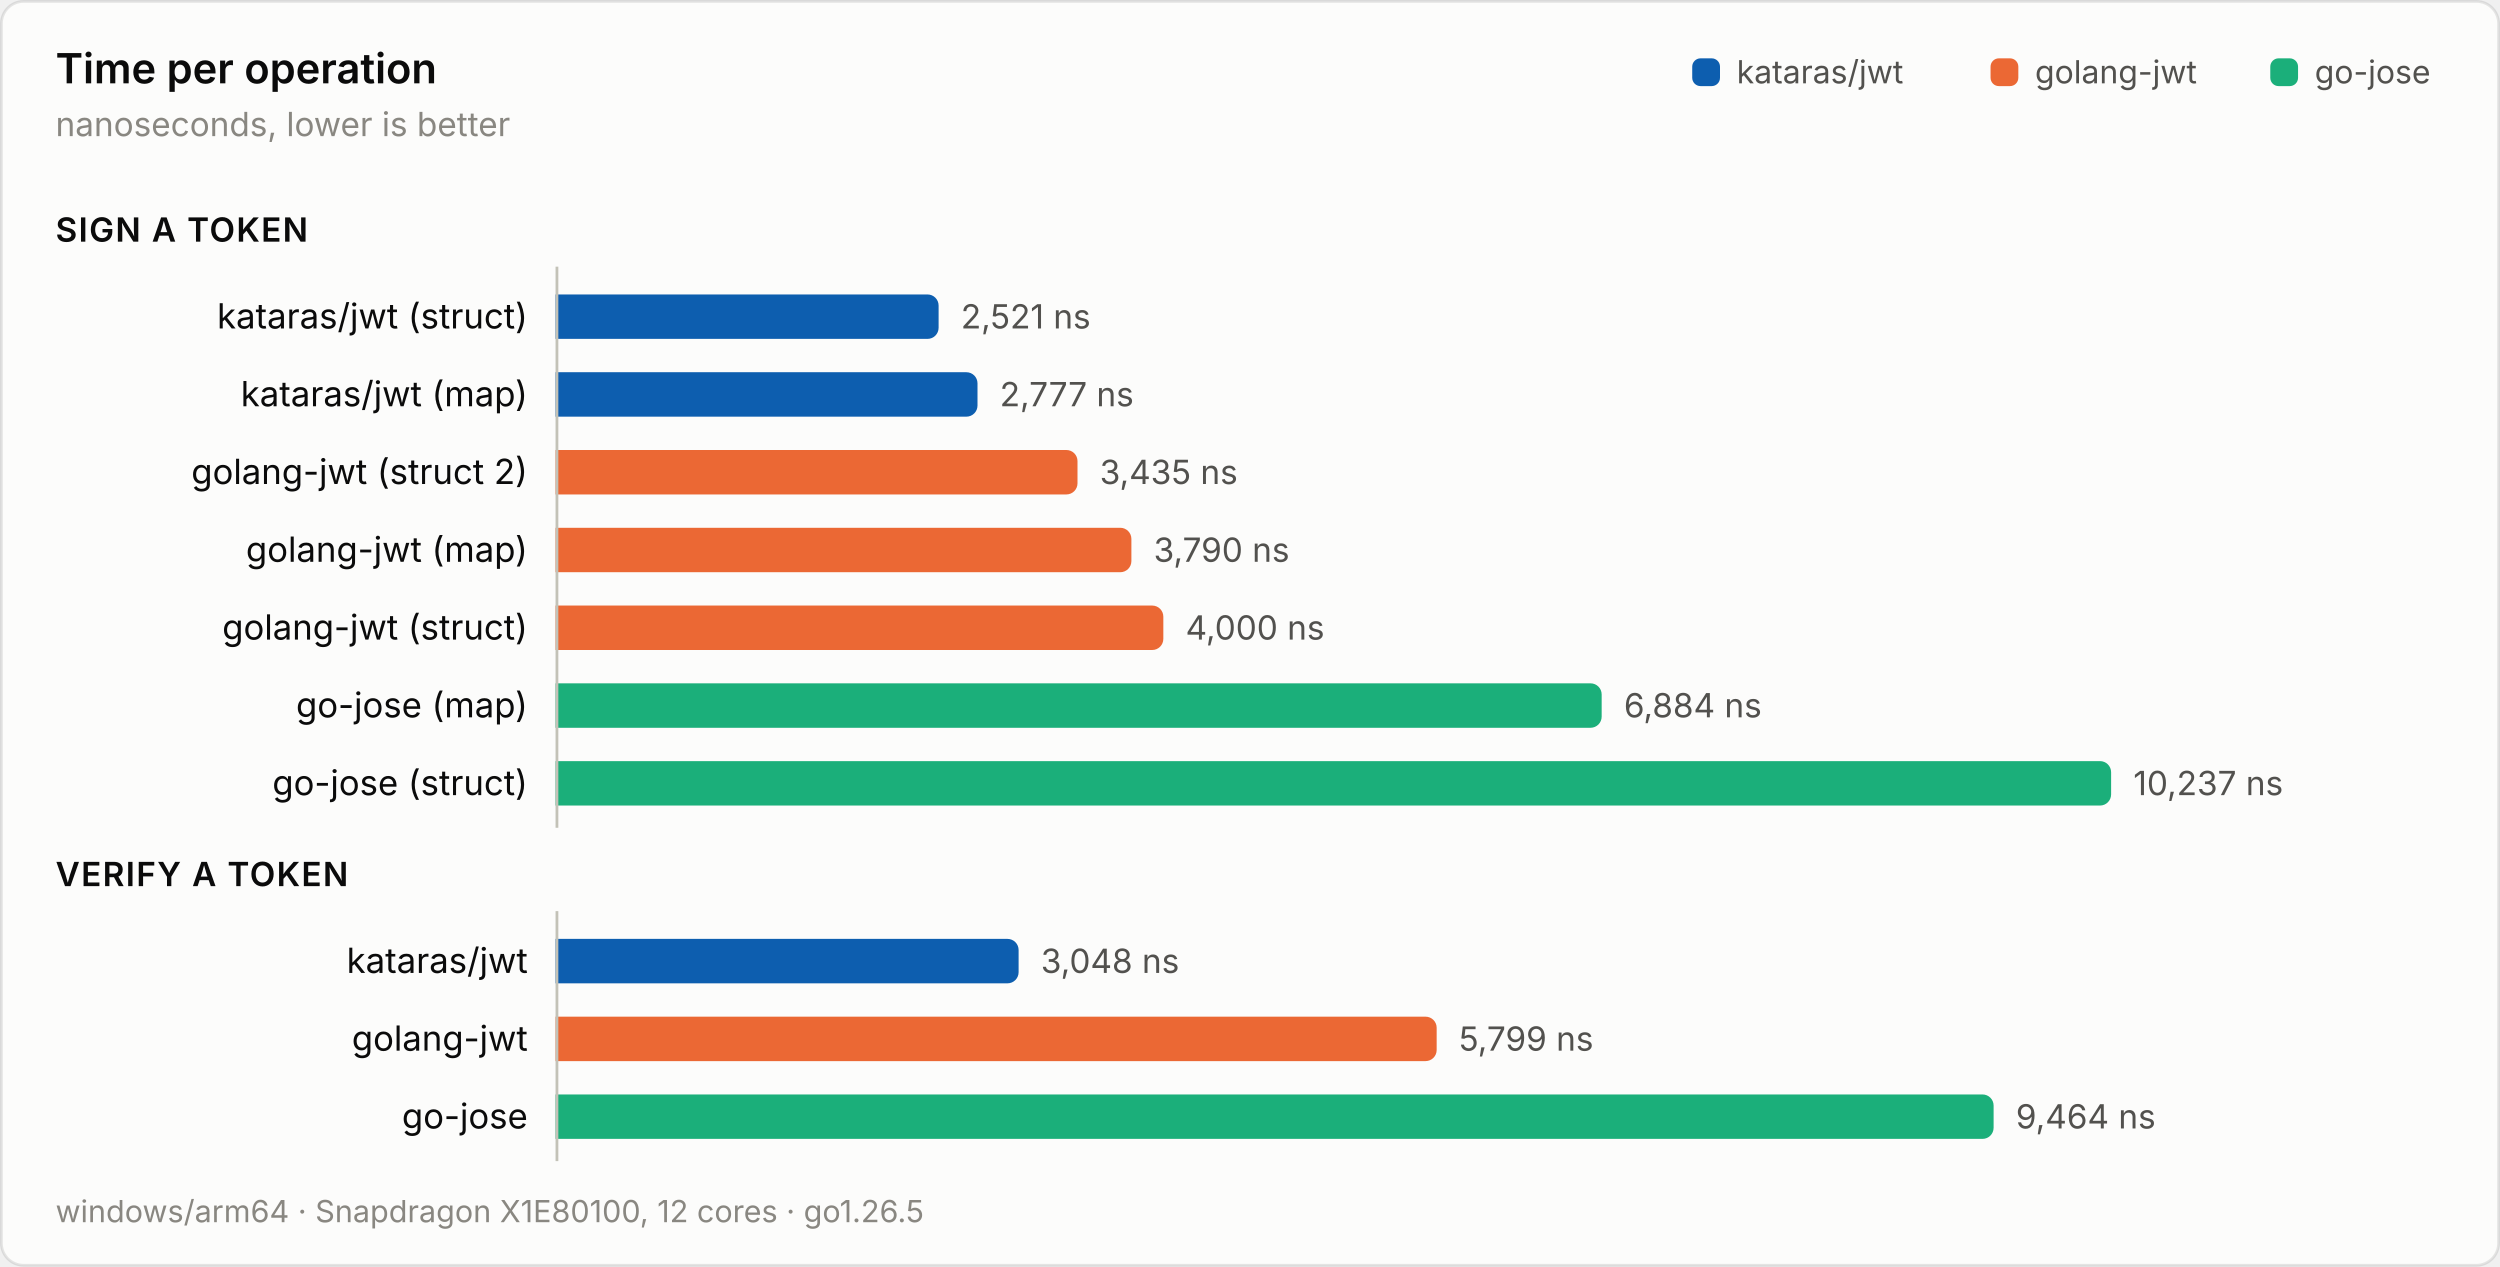
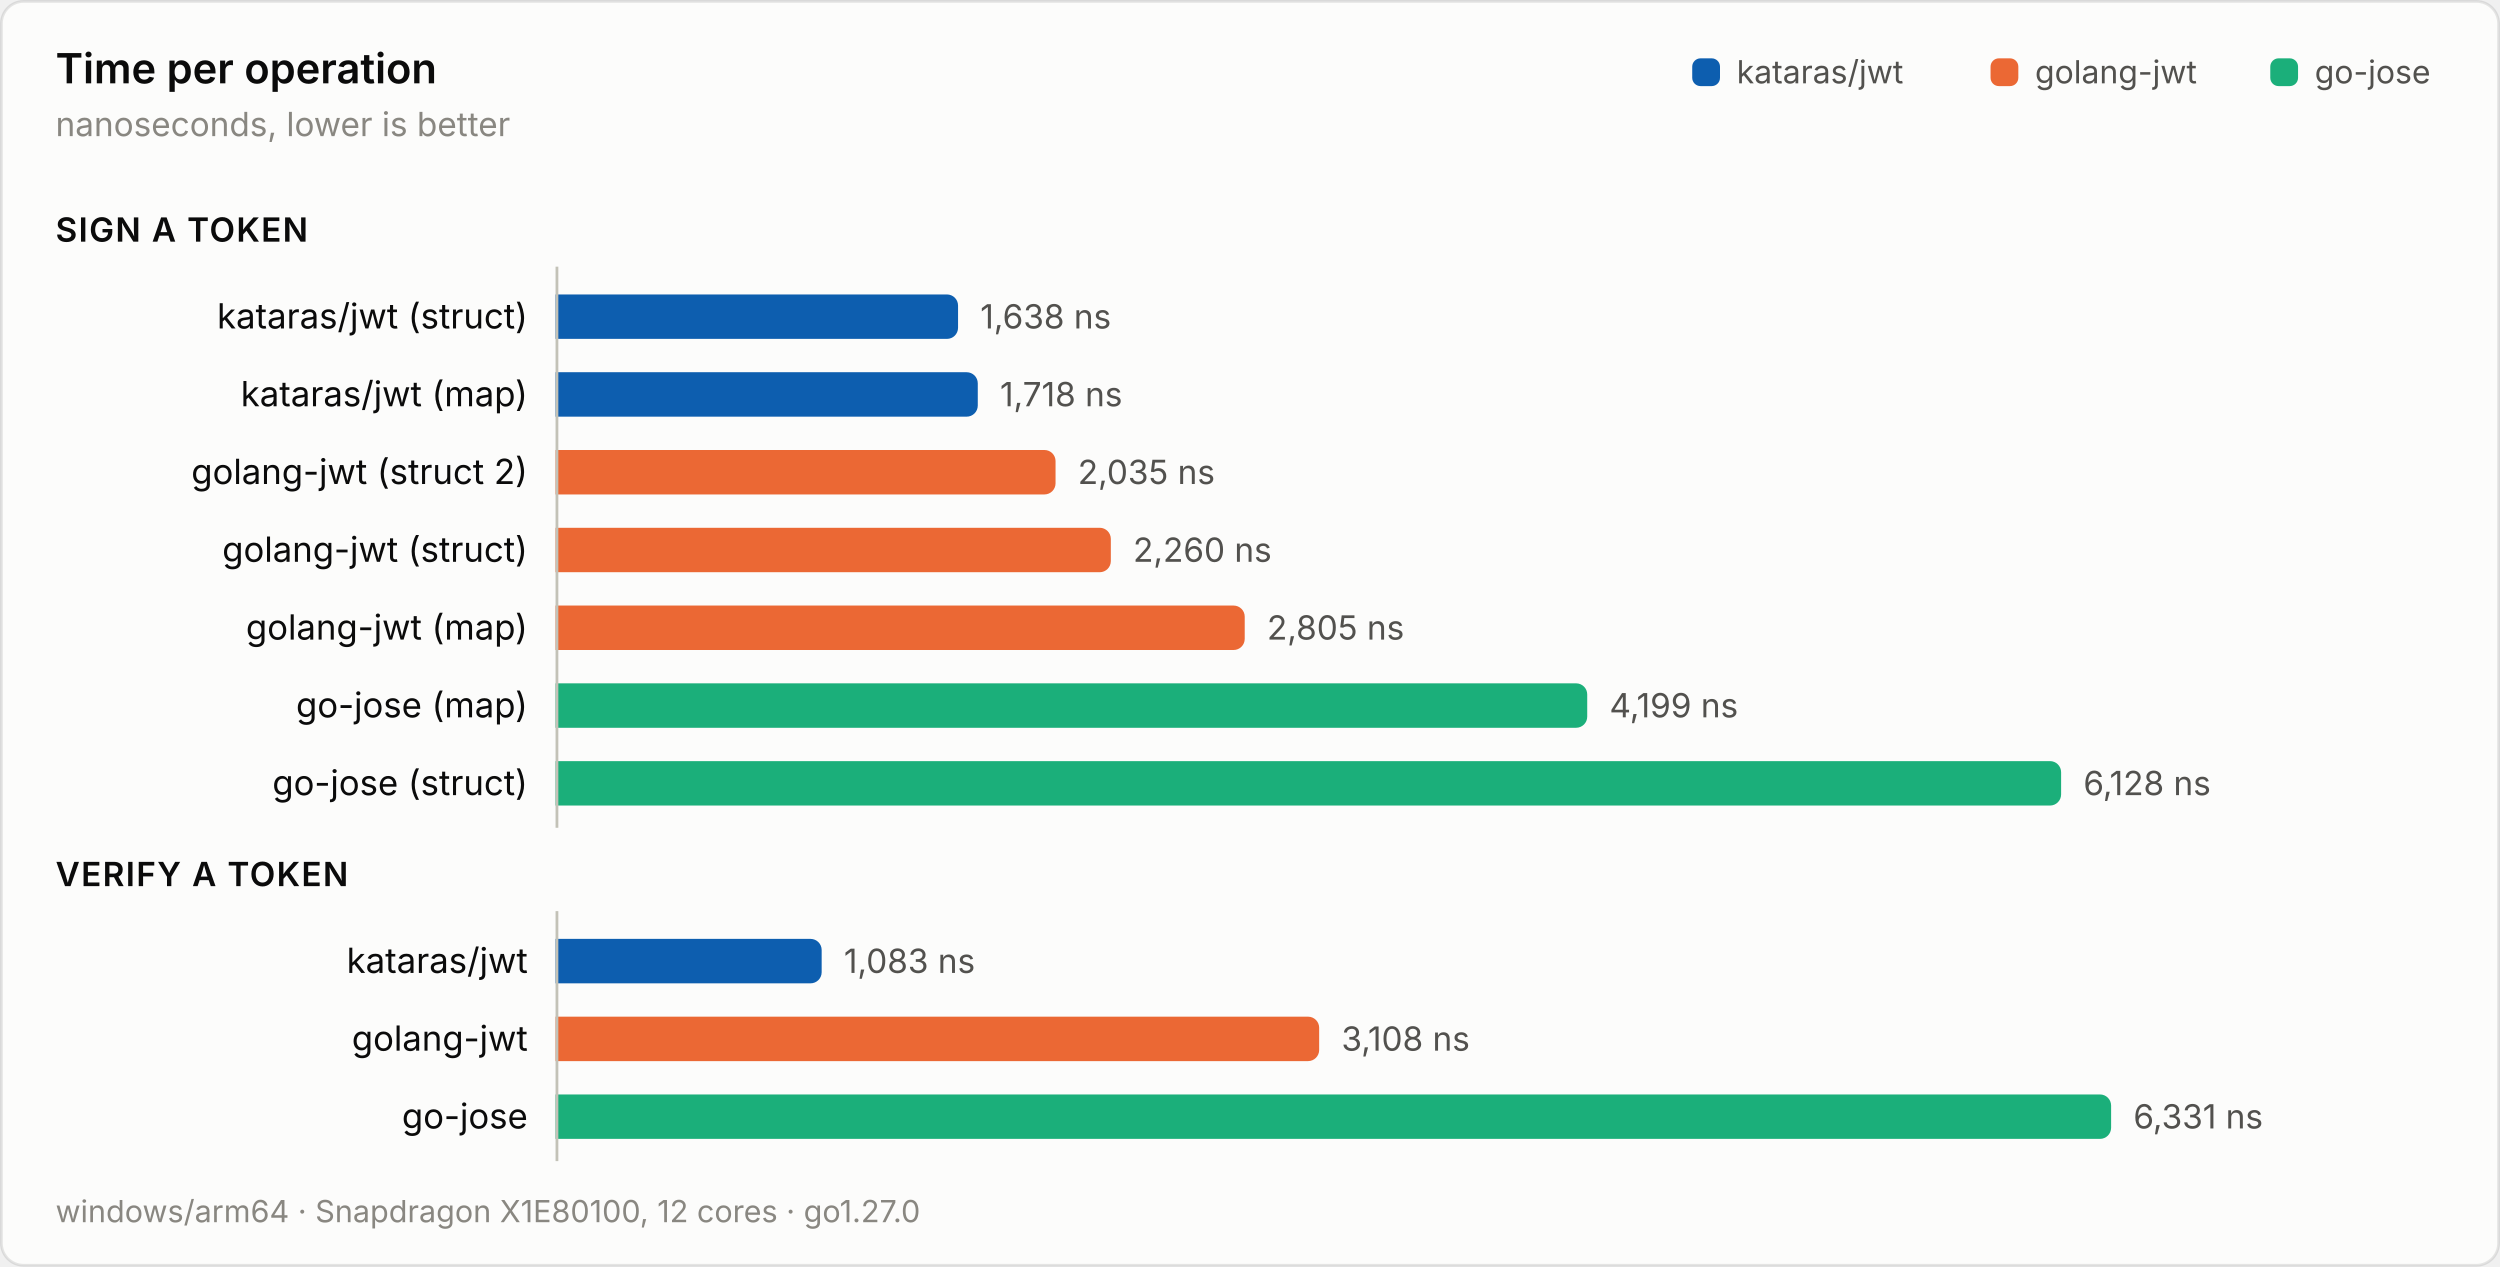
<svg xmlns="http://www.w3.org/2000/svg" width="900" height="456" viewBox="0 0 900 456" role="img" aria-label="Time per operation, nanoseconds, lower is better">
  <style>text{font-family:system-ui, -apple-system, 'Segoe UI', sans-serif}
.surface{fill:#fcfcfb;stroke:rgba(11,11,11,0.10)}
.title{fill:#0b0b0b;font-size:15px;font-weight:600}
.subtitle{fill:#898781;font-size:12px}
.group{fill:#0b0b0b;font-size:12px;font-weight:600;letter-spacing:0.04em}
.name{fill:#0b0b0b;font-size:12.5px}
.value{fill:#52514e;font-size:12px}
.legend{fill:#52514e;font-size:11.5px}
.footer{fill:#898781;font-size:11px}
.baseline{stroke:#c3c2b7;stroke-width:1}
.s0{fill:#0D5EAF}.s1{fill:#EB6834}.s2{fill:#1BAF7A}
@media (prefers-color-scheme: dark){
.surface{fill:#1a1a19;stroke:rgba(255,255,255,0.10)}
.title{fill:#ffffff}
.group{fill:#ffffff}
.name{fill:#ffffff}
.value{fill:#c3c2b7}
.legend{fill:#c3c2b7}
.footer{fill:#898781}
.baseline{stroke:#383835}
.s0{fill:#4E9BE0}.s1{fill:#F0834F}.s2{fill:#3ECF9A}
}</style>
  <rect class="surface" x="0.5" y="0.5" width="899" height="455" rx="8" />
  <text class="title" x="20" y="30">Time per operation</text>
  <text class="subtitle" x="20" y="49">nanoseconds, lower is better</text>
  <text class="legend" x="833.3" y="30">go-jose</text>
  <rect class="s2" x="817.3" y="21" width="10" height="10" rx="3" />
  <text class="legend" x="732.6" y="30">golang-jwt</text>
  <rect class="s1" x="716.6" y="21" width="10" height="10" rx="3" />
  <text class="legend" x="625.2" y="30">kataras/jwt</text>
  <rect class="s0" x="609.2" y="21" width="10" height="10" rx="3" />
  <text class="group" x="20" y="87.0">SIGN A TOKEN</text>
  <text class="name" text-anchor="end" x="190" y="118.25">kataras/jwt (struct)</text>
-   <path class="s0" d="M200.0,106.0 h133.9 a4.0,4.0 0 0 1 4.0,4.0 v8.0 a4.0,4.0 0 0 1 -4.0,4.0 h-133.9 z" />
-   <text class="value" x="345.9" y="118.25">2,521 ns</text>
+   <path class="s0" d="M200.0,106.0 h140.9 a4.0,4.0 0 0 1 4.0,4.0 v8.0 a4.0,4.0 0 0 1 -4.0,4.0 h-140.9 z" />
+   <text class="value" x="352.9" y="118.25">1,638 ns</text>
  <text class="name" text-anchor="end" x="190" y="146.25">kataras/jwt (map)</text>
-   <path class="s0" d="M200.0,134.0 h147.9 a4.0,4.0 0 0 1 4.0,4.0 v8.0 a4.0,4.0 0 0 1 -4.0,4.0 h-147.9 z" />
-   <text class="value" x="359.9" y="146.25">2,777 ns</text>
+   <path class="s0" d="M200.0,134.0 h148.0 a4.0,4.0 0 0 1 4.0,4.0 v8.0 a4.0,4.0 0 0 1 -4.0,4.0 h-148.0 z" />
+   <text class="value" x="360.0" y="146.25">1,718 ns</text>
  <text class="name" text-anchor="end" x="190" y="174.25">golang-jwt (struct 2)</text>
-   <path class="s1" d="M200.0,162.0 h183.9 a4.0,4.0 0 0 1 4.0,4.0 v8.0 a4.0,4.0 0 0 1 -4.0,4.0 h-183.9 z" />
-   <text class="value" x="395.9" y="174.25">3,435 ns</text>
-   <text class="name" text-anchor="end" x="190" y="202.25">golang-jwt (map)</text>
-   <path class="s1" d="M200.0,190.0 h203.3 a4.0,4.0 0 0 1 4.0,4.0 v8.0 a4.0,4.0 0 0 1 -4.0,4.0 h-203.3 z" />
-   <text class="value" x="415.3" y="202.25">3,790 ns</text>
-   <text class="name" text-anchor="end" x="190" y="230.25">golang-jwt (struct)</text>
-   <path class="s1" d="M200.0,218.0 h214.8 a4.0,4.0 0 0 1 4.0,4.0 v8.0 a4.0,4.0 0 0 1 -4.0,4.0 h-214.8 z" />
-   <text class="value" x="426.8" y="230.25">4,000 ns</text>
+   <path class="s1" d="M200.0,162.0 h176.0 a4.0,4.0 0 0 1 4.0,4.0 v8.0 a4.0,4.0 0 0 1 -4.0,4.0 h-176.0 z" />
+   <text class="value" x="388.0" y="174.25">2,035 ns</text>
+   <text class="name" text-anchor="end" x="190" y="202.25">golang-jwt (struct)</text>
+   <path class="s1" d="M200.0,190.0 h195.9 a4.0,4.0 0 0 1 4.0,4.0 v8.0 a4.0,4.0 0 0 1 -4.0,4.0 h-195.9 z" />
+   <text class="value" x="407.9" y="202.25">2,260 ns</text>
+   <text class="name" text-anchor="end" x="190" y="230.25">golang-jwt (map)</text>
+   <path class="s1" d="M200.0,218.0 h244.1 a4.0,4.0 0 0 1 4.0,4.0 v8.0 a4.0,4.0 0 0 1 -4.0,4.0 h-244.1 z" />
+   <text class="value" x="456.1" y="230.25">2,805 ns</text>
  <text class="name" text-anchor="end" x="190" y="258.25">go-jose (map)</text>
-   <path class="s2" d="M200.0,246.0 h372.6 a4.0,4.0 0 0 1 4.0,4.0 v8.0 a4.0,4.0 0 0 1 -4.0,4.0 h-372.6 z" />
-   <text class="value" x="584.6" y="258.25">6,884 ns</text>
+   <path class="s2" d="M200.0,246.0 h367.4 a4.0,4.0 0 0 1 4.0,4.0 v8.0 a4.0,4.0 0 0 1 -4.0,4.0 h-367.4 z" />
+   <text class="value" x="579.4" y="258.25">4,199 ns</text>
  <text class="name" text-anchor="end" x="190" y="286.25">go-jose (struct)</text>
-   <path class="s2" d="M200.0,274.0 h556.0 a4.0,4.0 0 0 1 4.0,4.0 v8.0 a4.0,4.0 0 0 1 -4.0,4.0 h-556.0 z" />
-   <text class="value" x="768.0" y="286.25">10,237 ns</text>
+   <path class="s2" d="M200.0,274.0 h538.0 a4.0,4.0 0 0 1 4.0,4.0 v8.0 a4.0,4.0 0 0 1 -4.0,4.0 h-538.0 z" />
+   <text class="value" x="750.0" y="286.25">6,128 ns</text>
  <line class="baseline" x1="200.5" y1="96.0" x2="200.5" y2="298.0" />
  <text class="group" x="20" y="319.0">VERIFY A TOKEN</text>
  <text class="name" text-anchor="end" x="190" y="350.25">kataras/jwt</text>
-   <path class="s0" d="M200.0,338.0 h162.7 a4.0,4.0 0 0 1 4.0,4.0 v8.0 a4.0,4.0 0 0 1 -4.0,4.0 h-162.7 z" />
-   <text class="value" x="374.7" y="350.25">3,048 ns</text>
+   <path class="s0" d="M200.0,338.0 h91.8 a4.0,4.0 0 0 1 4.0,4.0 v8.0 a4.0,4.0 0 0 1 -4.0,4.0 h-91.8 z" />
+   <text class="value" x="303.8" y="350.25">1,083 ns</text>
  <text class="name" text-anchor="end" x="190" y="378.25">golang-jwt</text>
-   <path class="s1" d="M200.0,366.0 h313.2 a4.0,4.0 0 0 1 4.0,4.0 v8.0 a4.0,4.0 0 0 1 -4.0,4.0 h-313.2 z" />
-   <text class="value" x="525.2" y="378.25">5,799 ns</text>
+   <path class="s1" d="M200.0,366.0 h270.9 a4.0,4.0 0 0 1 4.0,4.0 v8.0 a4.0,4.0 0 0 1 -4.0,4.0 h-270.9 z" />
+   <text class="value" x="482.9" y="378.25">3,108 ns</text>
  <text class="name" text-anchor="end" x="190" y="406.25">go-jose</text>
-   <path class="s2" d="M200.0,394.0 h513.7 a4.0,4.0 0 0 1 4.0,4.0 v8.0 a4.0,4.0 0 0 1 -4.0,4.0 h-513.7 z" />
-   <text class="value" x="725.7" y="406.25">9,464 ns</text>
+   <path class="s2" d="M200.0,394.0 h556.0 a4.0,4.0 0 0 1 4.0,4.0 v8.0 a4.0,4.0 0 0 1 -4.0,4.0 h-556.0 z" />
+   <text class="value" x="768.0" y="406.25">6,331 ns</text>
  <line class="baseline" x1="200.5" y1="328.0" x2="200.5" y2="418.0" />
-   <text class="footer" x="20" y="440.0">windows/arm64  ·  Snapdragon X1E80100, 12 cores  ·  go1.26.5</text>
+   <text class="footer" x="20" y="440.0">windows/arm64  ·  Snapdragon X1E80100, 12 cores  ·  go1.27.0</text>
</svg>
